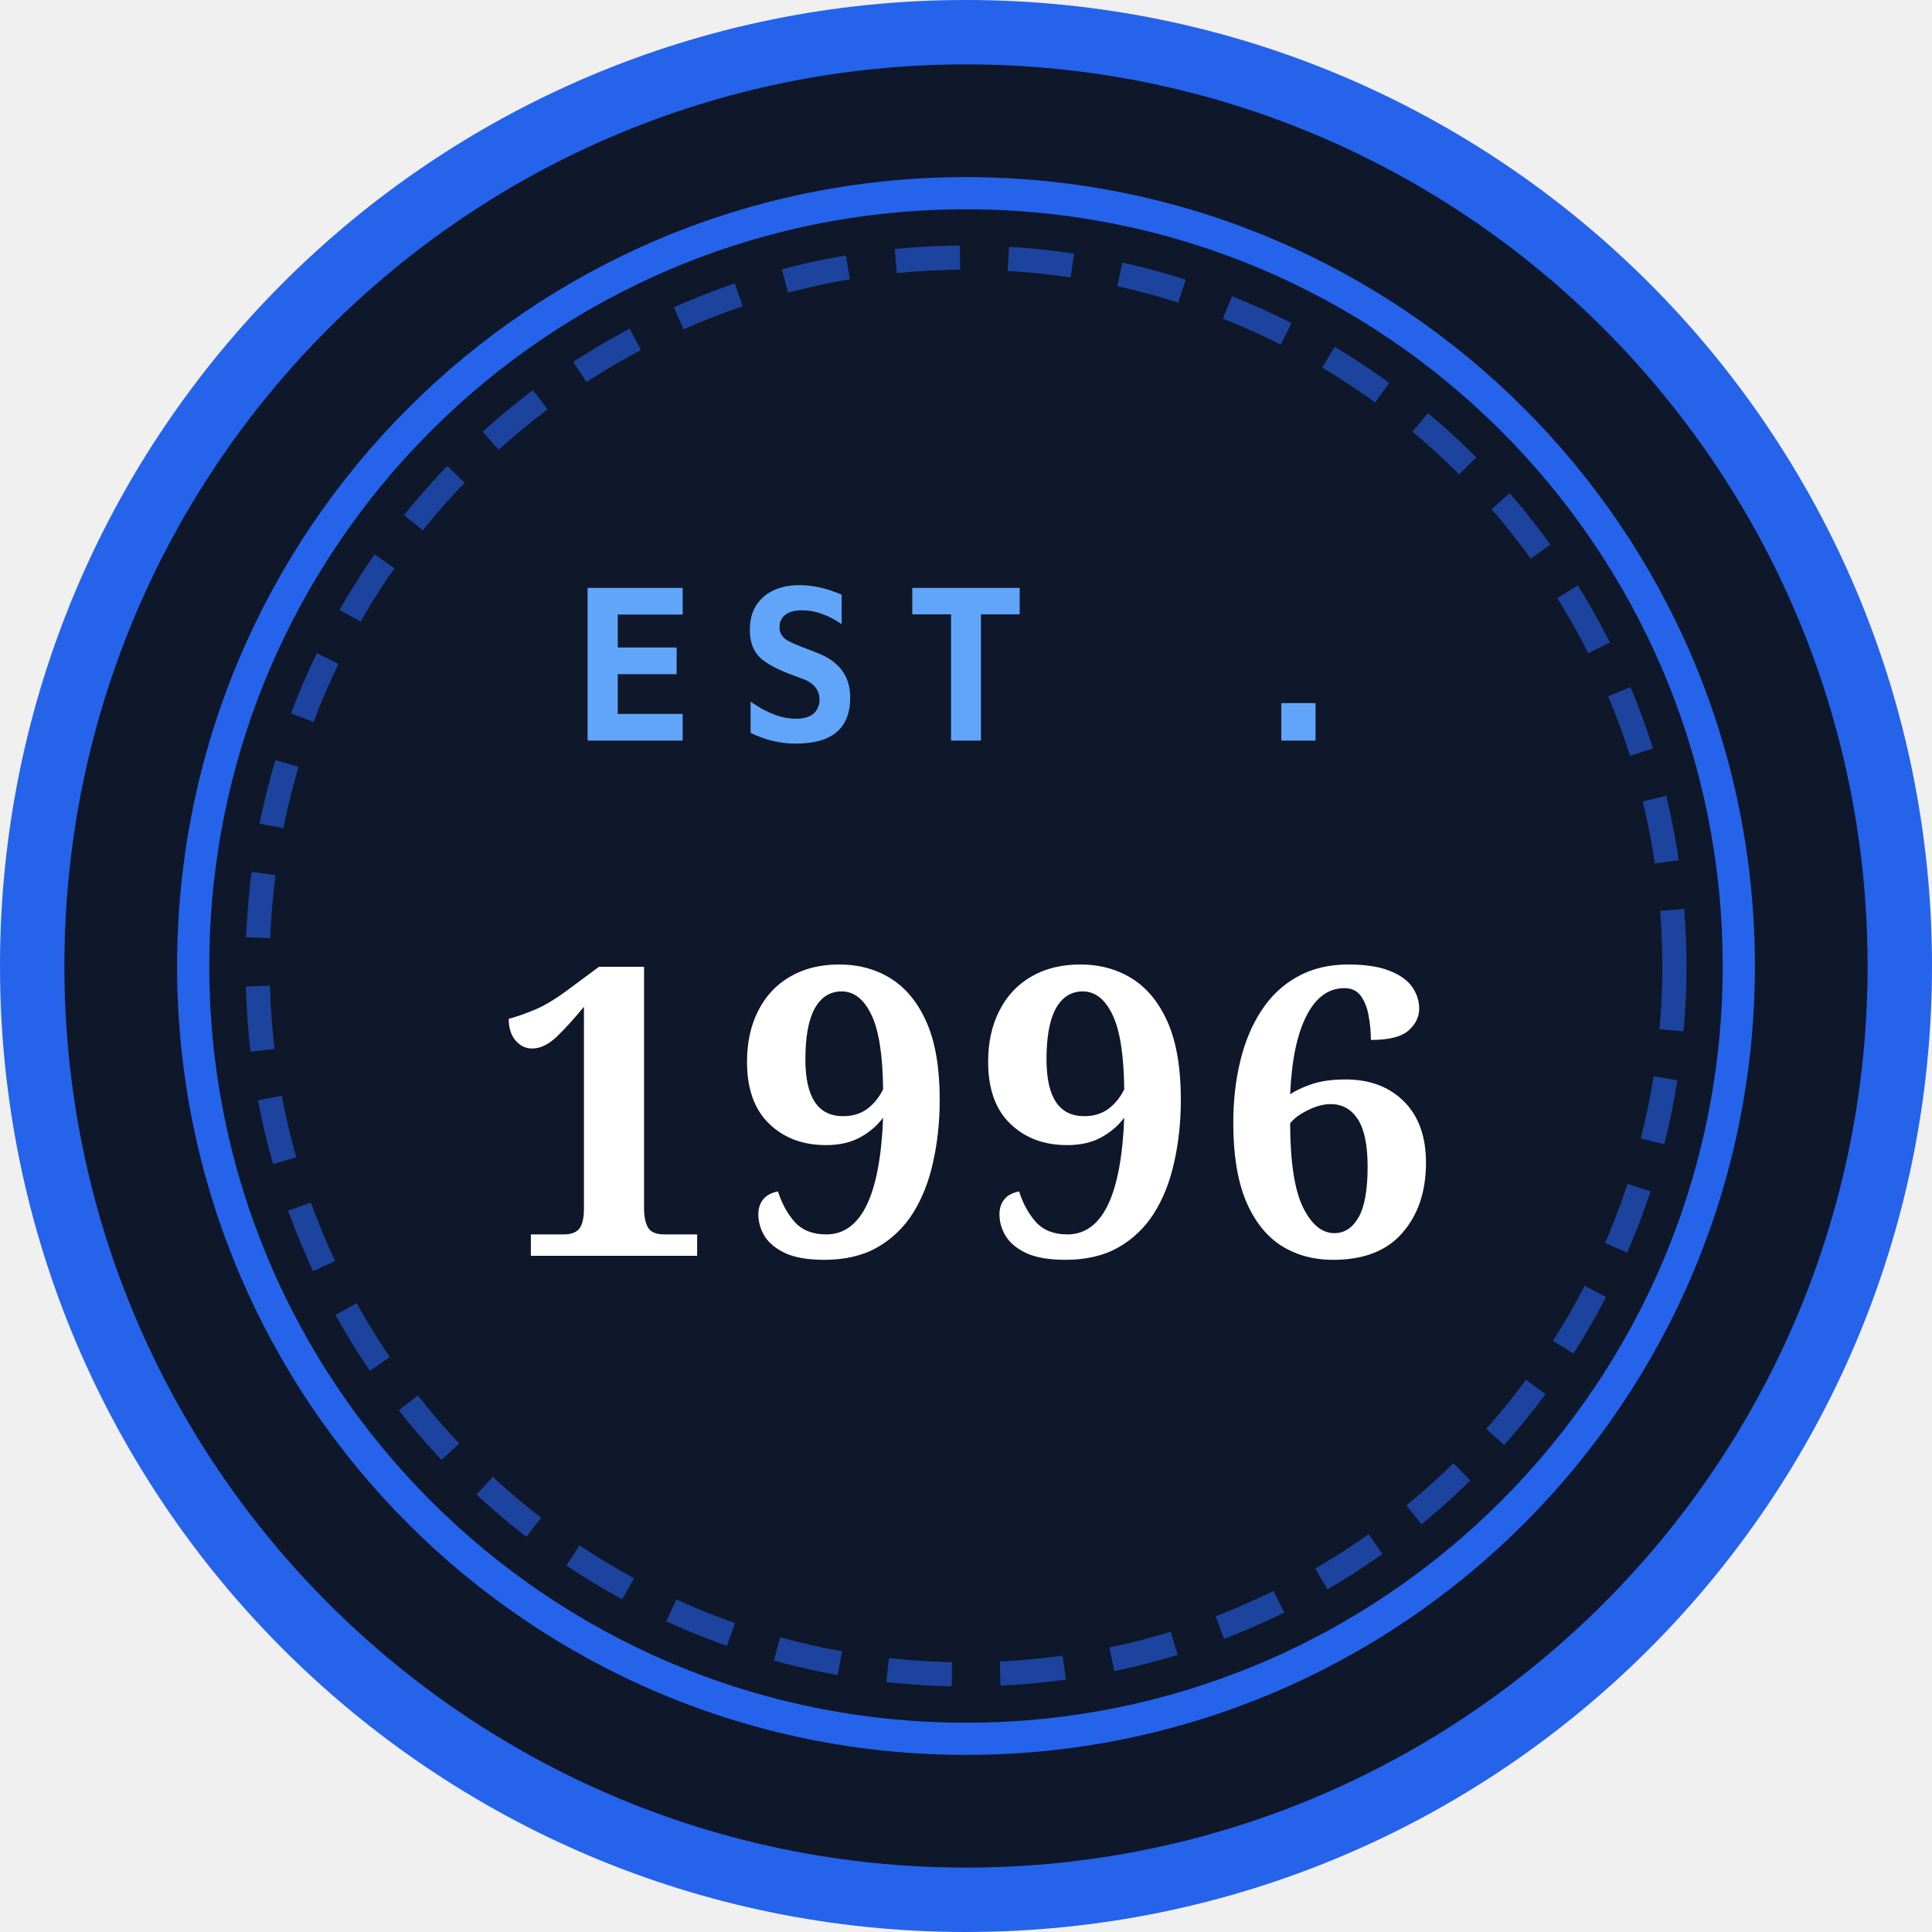
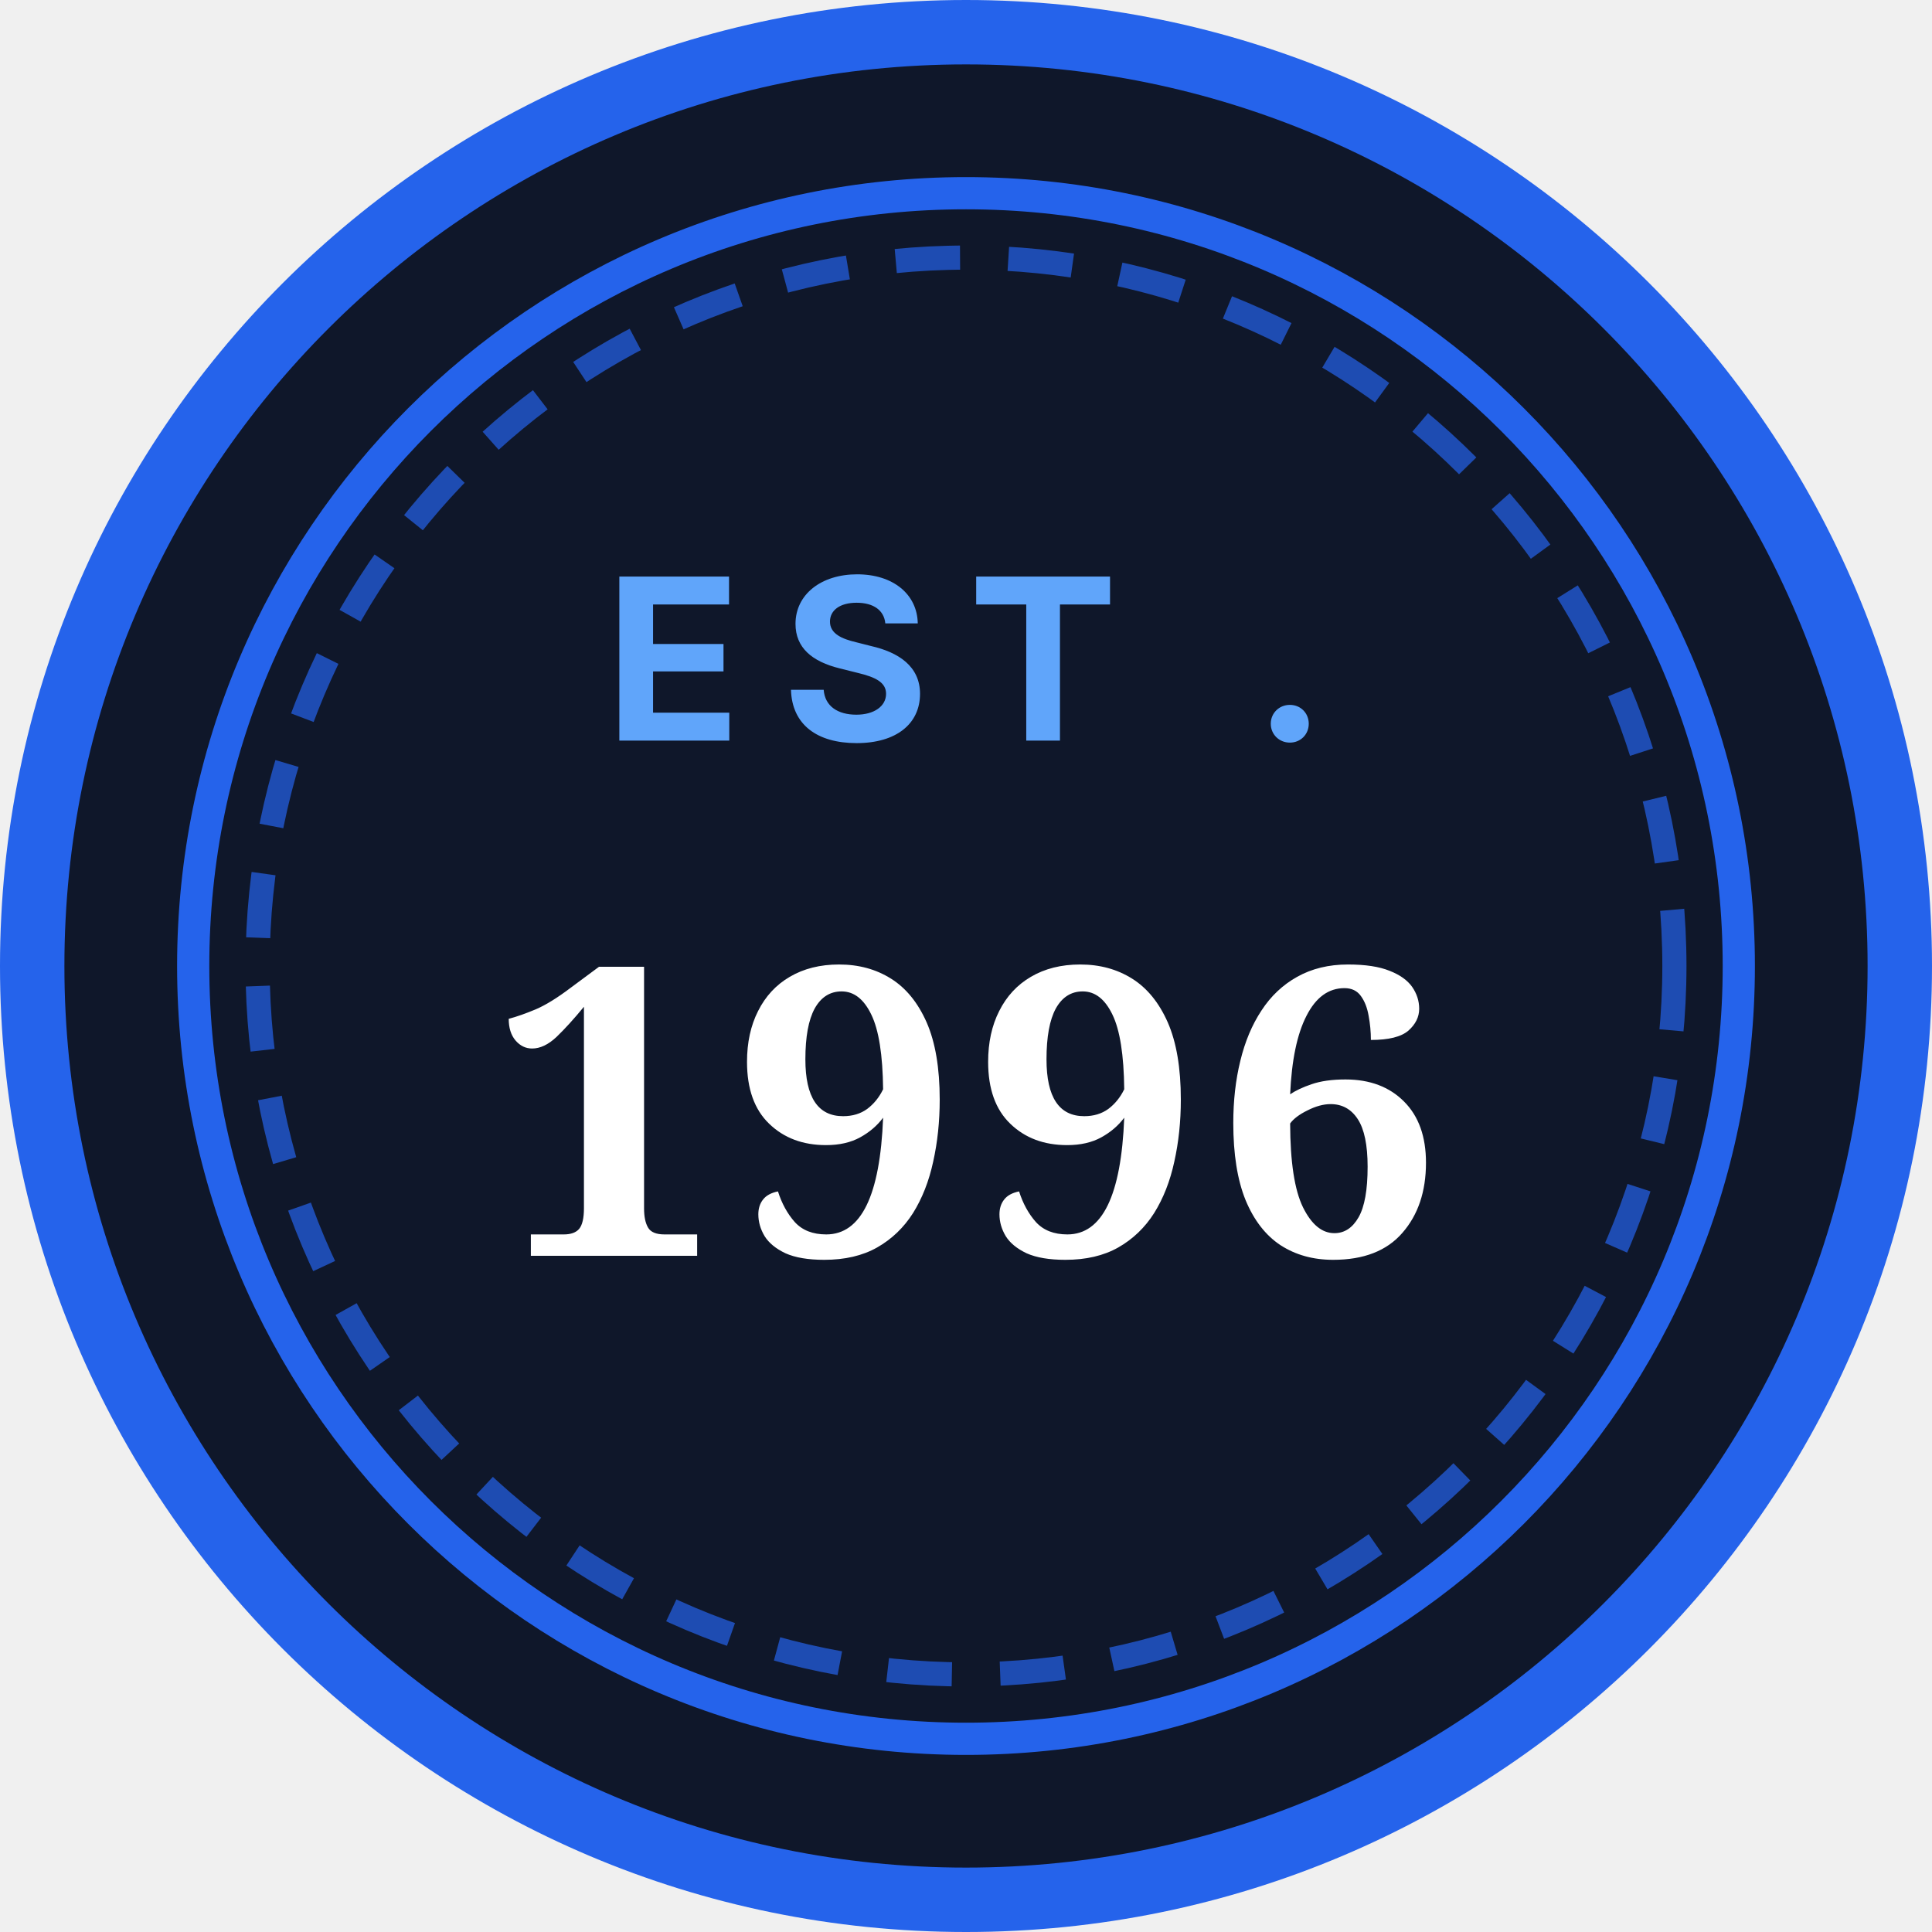
<svg xmlns="http://www.w3.org/2000/svg" viewBox="0 0 120 120" width="120" height="120">
  <circle cx="60" cy="60" r="58" fill="#0f172a" stroke="#2563eb" stroke-width="4" />
  <circle cx="60" cy="60" r="48" fill="none" stroke="#2563eb" stroke-width="2" />
-   <circle cx="60" cy="60" r="44" fill="none" stroke="rgba(37, 99, 235, 0.6)" stroke-width="1.5" stroke-dasharray="4 3" />
-   <text x="60" y="46" text-anchor="middle" fill="#60a5fa" font-family="'Space Mono', system-ui, monospace" font-size="13" font-weight="700" letter-spacing="2.5">EST .</text>
-   <text x="60" y="78" text-anchor="middle" fill="#ffffff" font-family="'Playfair Display', Georgia, serif" font-size="25" font-weight="800" letter-spacing="1">1996</text>
+   <circle cx="60" cy="60" r="44" fill="none" stroke="rgba(37, 99, 235, 0.7)" stroke-width="1.5" stroke-dasharray="4 3" />
+   <text x="60" y="46" text-anchor="middle" fill="#60a5fa" font-family="system-ui, -apple-system, sans-serif" font-size="14" font-weight="700" letter-spacing="2.5">EST .</text>
+   <text x="60" y="78" text-anchor="middle" fill="#ffffff" font-family="Georgia, serif" font-size="25" font-weight="800" letter-spacing="1">1996</text>
</svg>
